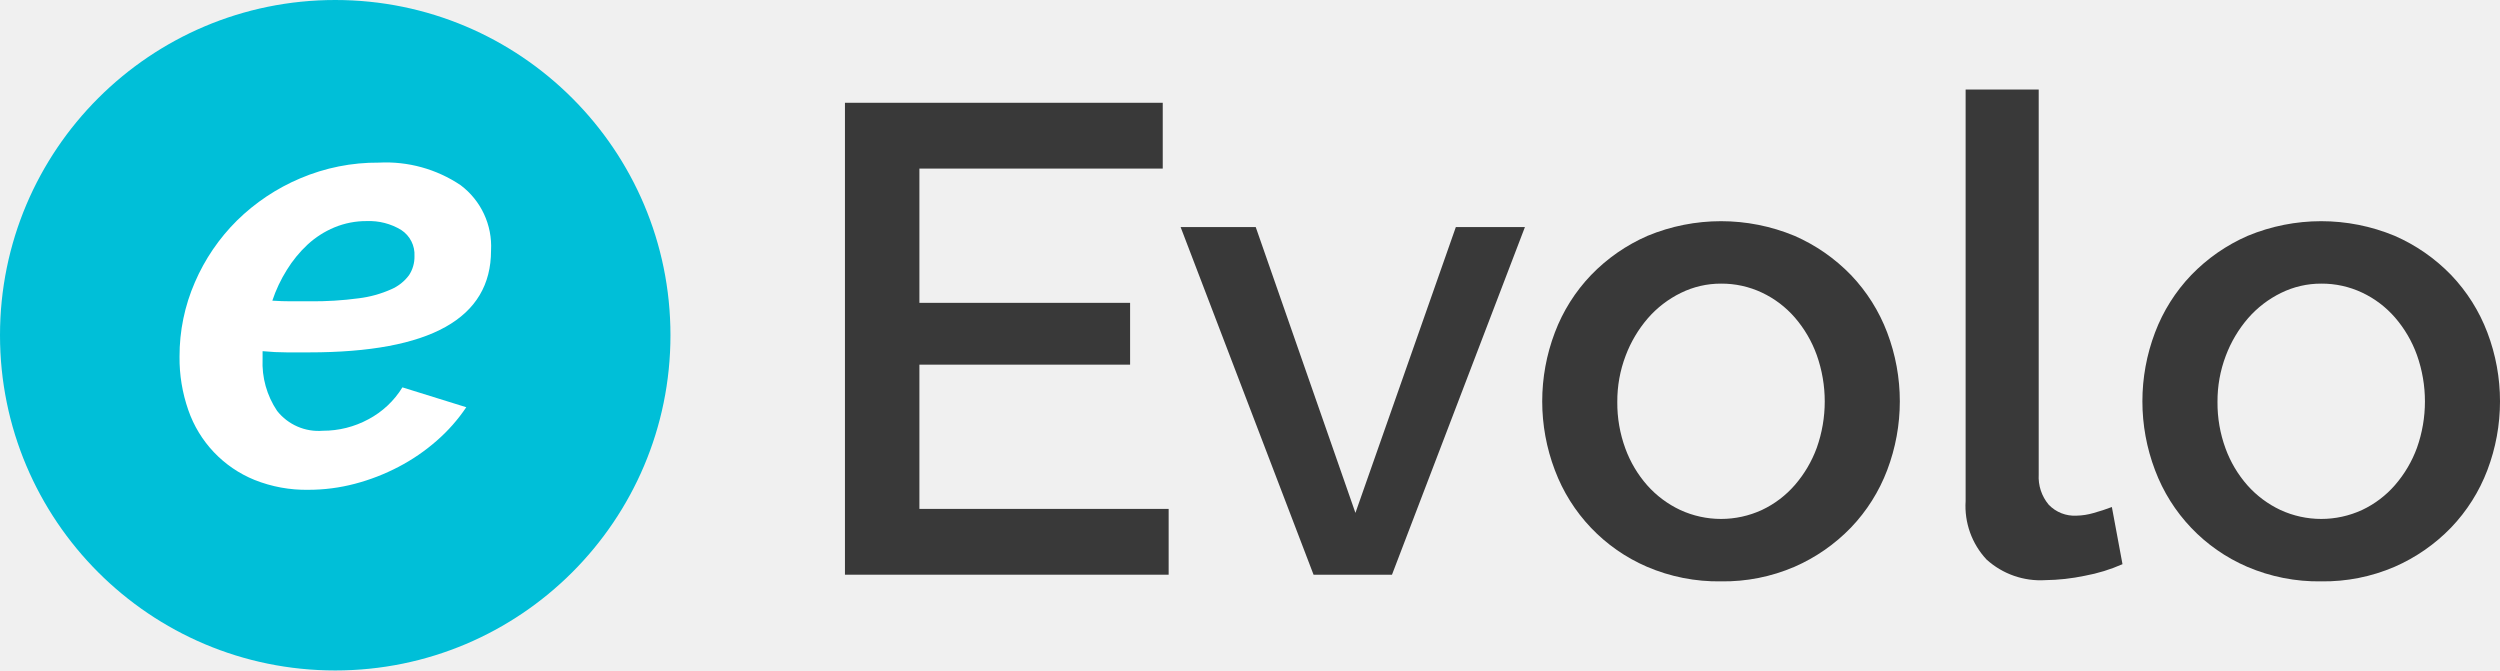
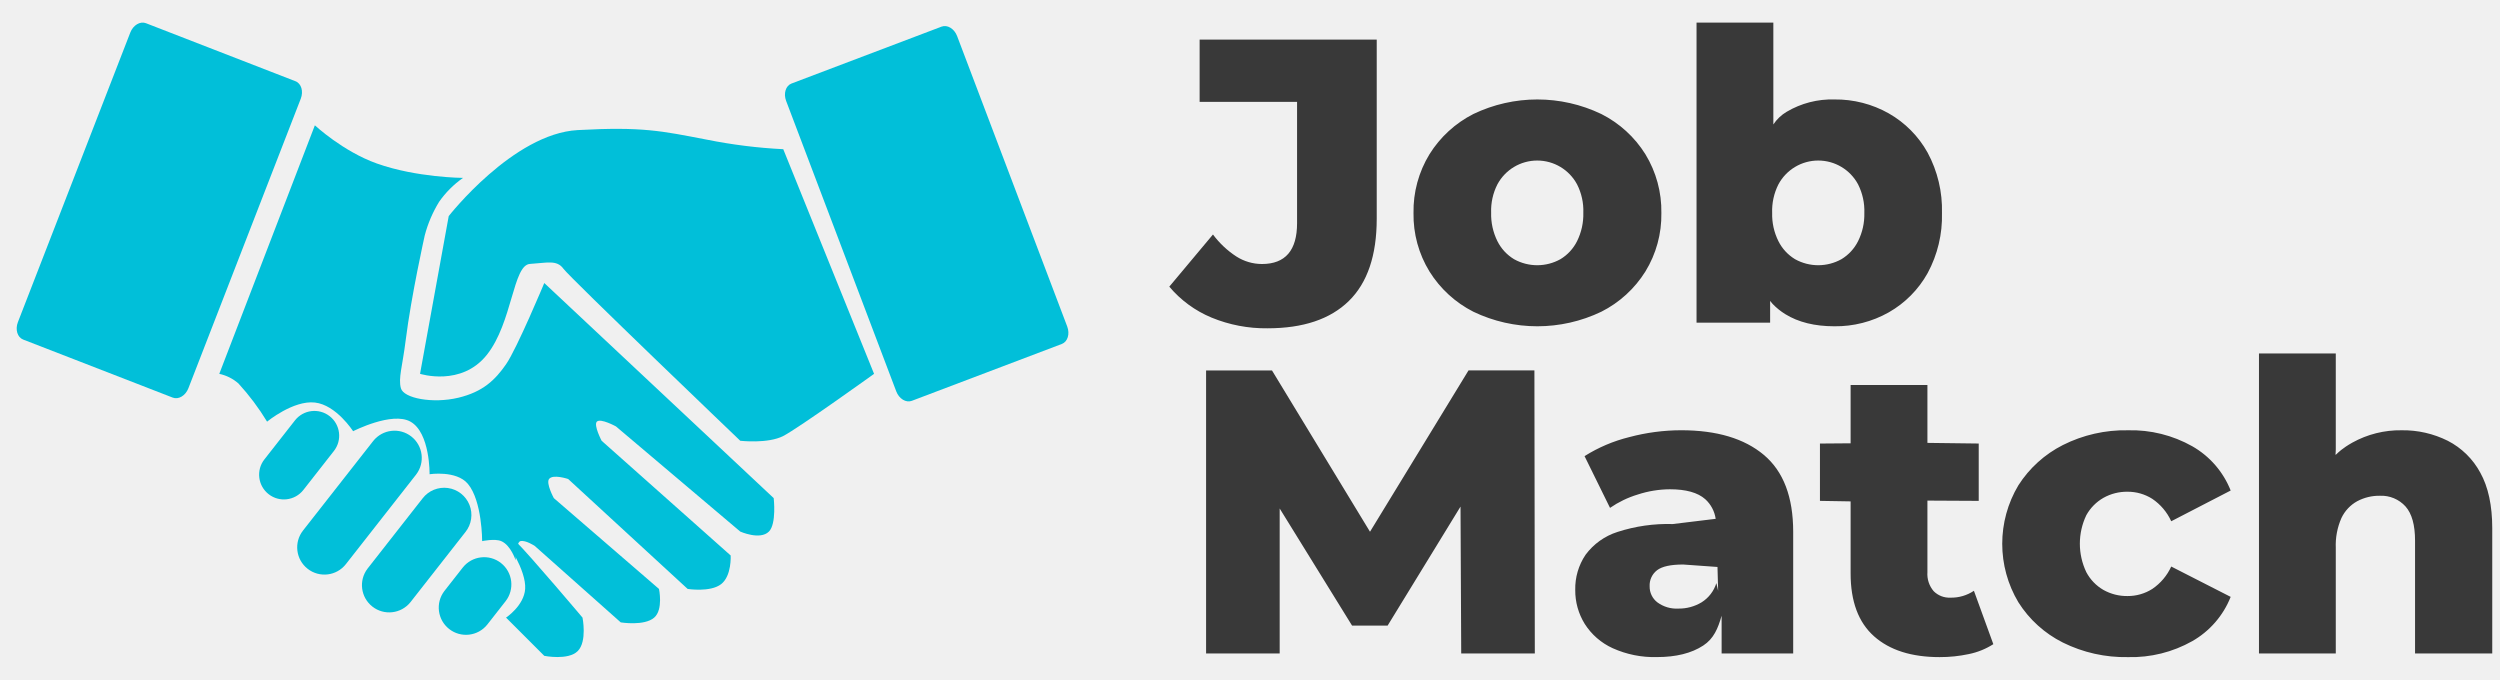
- <svg xmlns="http://www.w3.org/2000/svg" id="Layer_3" data-name="Layer 3" viewBox="0 0 155.237 41.632">
+ <svg xmlns="http://www.w3.org/2000/svg" width="1000.001" height="271.89" viewBox="0 0 651 177">
  <defs>
-     <style>.cls-1{fill:#00bfd8;}.cls-2{fill:#fff;}.cls-3{fill:#393939;}</style>
+     <style>
+       .cls-1 {
+         fill: #393939;
+       }
+ 
+       .cls-1, .cls-2 {
+         fill-rule: evenodd;
+       }
+ 
+       .cls-2 {
+         fill: #01bfd9;
+       }
+     </style>
  </defs>
-   <circle class="cls-1" cx="20.816" cy="20.816" r="20.816" />
-   <path class="cls-2" d="M19.155,30.414a8.617,8.617,0,0,1-3.349-.613,7.227,7.227,0,0,1-4.115-4.341,9.744,9.744,0,0,1-.543-3.311,11.439,11.439,0,0,1,.954-4.622,12.191,12.191,0,0,1,2.615-3.835,12.607,12.607,0,0,1,3.928-2.619,12.233,12.233,0,0,1,4.886-.975,8.317,8.317,0,0,1,5.07,1.4,4.747,4.747,0,0,1,1.89,4.059q0,6.324-11.3,6.324H17.805q-0.711,0-1.5-.075v0.487a5.34,5.34,0,0,0,.9,3.219,3.276,3.276,0,0,0,2.844,1.235,5.9,5.9,0,0,0,2.825-.711,5.493,5.493,0,0,0,2.114-1.983l3.966,1.234a10.587,10.587,0,0,1-1.833,2.077,11.972,11.972,0,0,1-2.376,1.627,12.926,12.926,0,0,1-2.714,1.051A11.3,11.3,0,0,1,19.155,30.414Zm3.629-16.686a5.165,5.165,0,0,0-2.02.392A5.682,5.682,0,0,0,19.1,15.186a7.625,7.625,0,0,0-1.29,1.576,8.924,8.924,0,0,0-.9,1.908c0.4,0.026.788,0.039,1.16,0.039h1.16a21.126,21.126,0,0,0,3.049-.187A7.047,7.047,0,0,0,24.3,17.96a2.714,2.714,0,0,0,1.1-.875,2.073,2.073,0,0,0,.337-1.178,1.821,1.821,0,0,0-.823-1.627,3.815,3.815,0,0,0-2.139-.551h0Z" />
-   <path class="cls-3" d="M72.567,31.6v4.086h-20.1V6.382H72.2v4.086H57.09v8.337H70.173v3.838H57.09V31.6H72.567Z" />
-   <path class="cls-3" d="M81.565,35.686L73.31,14.1h4.664l6.191,17.748L90.4,14.1H94.69L86.435,35.686h-4.87Z" />
-   <path class="cls-3" d="M106.865,36.1a11.227,11.227,0,0,1-4.6-.908,10.575,10.575,0,0,1-5.717-6,12.028,12.028,0,0,1,0-8.544,10.55,10.55,0,0,1,2.25-3.57,10.978,10.978,0,0,1,3.508-2.435,11.9,11.9,0,0,1,9.121,0,10.993,10.993,0,0,1,3.509,2.435,10.593,10.593,0,0,1,2.249,3.57,12.028,12.028,0,0,1,0,8.544,10.591,10.591,0,0,1-2.251,3.569,10.986,10.986,0,0,1-3.509,2.436A11.123,11.123,0,0,1,106.865,36.1ZM100.426,24.96a8.162,8.162,0,0,0,.5,2.889,7.171,7.171,0,0,0,1.362,2.291,6.367,6.367,0,0,0,2.043,1.526,6.055,6.055,0,0,0,5.076,0,6.214,6.214,0,0,0,2.043-1.548,7.42,7.42,0,0,0,1.362-2.311,8.617,8.617,0,0,0,0-5.758,7.39,7.39,0,0,0-1.362-2.332,6.226,6.226,0,0,0-2.043-1.547,5.851,5.851,0,0,0-2.538-.558,5.589,5.589,0,0,0-2.5.578,6.5,6.5,0,0,0-2.044,1.57,7.715,7.715,0,0,0-1.383,2.332A7.932,7.932,0,0,0,100.426,24.96Z" />
-   <path class="cls-3" d="M122.053,5.56h4.54v23.9a2.685,2.685,0,0,0,.619,1.878,2.222,2.222,0,0,0,1.733.682A4.052,4.052,0,0,0,130,31.855q0.6-.166,1.136-0.372l0.66,3.55a10.547,10.547,0,0,1-2.353.722,12.76,12.76,0,0,1-2.436.269,4.981,4.981,0,0,1-3.652-1.279,4.864,4.864,0,0,1-1.3-3.632V5.56h0Z" />
-   <path class="cls-3" d="M144.133,36.1a11.227,11.227,0,0,1-4.6-.908,10.575,10.575,0,0,1-5.717-6,12.028,12.028,0,0,1,0-8.544,10.55,10.55,0,0,1,2.25-3.57,10.978,10.978,0,0,1,3.508-2.435,11.9,11.9,0,0,1,9.121,0,10.993,10.993,0,0,1,3.509,2.435,10.593,10.593,0,0,1,2.249,3.57,12.028,12.028,0,0,1,0,8.544A10.591,10.591,0,0,1,152.2,32.76a10.986,10.986,0,0,1-3.509,2.436A11.123,11.123,0,0,1,144.133,36.1ZM137.695,24.96a8.162,8.162,0,0,0,.5,2.889,7.171,7.171,0,0,0,1.362,2.291,6.367,6.367,0,0,0,2.043,1.526,6.055,6.055,0,0,0,5.076,0,6.214,6.214,0,0,0,2.043-1.548,7.42,7.42,0,0,0,1.362-2.311,8.617,8.617,0,0,0,0-5.758,7.39,7.39,0,0,0-1.362-2.332,6.226,6.226,0,0,0-2.043-1.547,5.851,5.851,0,0,0-2.538-.558,5.589,5.589,0,0,0-2.5.578,6.5,6.5,0,0,0-2.045,1.57,7.715,7.715,0,0,0-1.383,2.332A7.932,7.932,0,0,0,137.695,24.96Z" />
+   <path id="Job_Match" data-name="Job Match" class="cls-1" d="M628.879,170.161V140.786q0-6.1-2.475-8.9a8.491,8.491,0,0,0-6.686-2.79,12.2,12.2,0,0,0-5.9,1.421,9.747,9.747,0,0,0-4.106,4.369,17.5,17.5,0,0,0-1.474,7.792v27.48h-20V92.037h20v24.937c0,2.758-.976,1.27,4.317-1.721a25.664,25.664,0,0,1,12.845-3.211,26.056,26.056,0,0,1,12,2.737,19.964,19.964,0,0,1,8.476,8.318q3.1,5.581,3.106,14.425v32.639h-20.11Zm-81.126-16.53a12.491,12.491,0,0,0,6.265,1.579,11.886,11.886,0,0,0,6.423-1.842,14.046,14.046,0,0,0,4.948-5.844l15.478,7.9a23.027,23.027,0,0,1-10,11.529,32.36,32.36,0,0,1-16.741,4.159,36.553,36.553,0,0,1-16.951-3.79,29.094,29.094,0,0,1-11.582-10.477,29.679,29.679,0,0,1,0-30.481,29.634,29.634,0,0,1,11.582-10.476,36.128,36.128,0,0,1,16.951-3.843,32.38,32.38,0,0,1,16.741,4.159,23.035,23.035,0,0,1,10,11.529l-15.478,8a14.065,14.065,0,0,0-4.948-5.844,11.9,11.9,0,0,0-6.423-1.842,12.491,12.491,0,0,0-6.265,1.579,11.8,11.8,0,0,0-4.474,4.527,17.192,17.192,0,0,0,0,14.846A11.608,11.608,0,0,0,547.753,153.631Zm-44.221.316a5.8,5.8,0,0,0,4.369,1.684,10.592,10.592,0,0,0,6.107-1.789l5.054,13.9a18.816,18.816,0,0,1-6.37,2.579,35.824,35.824,0,0,1-7.633.79q-10.953,0-17.057-5.422T481.9,149.314V130.562l-7.986-.135V115.5l7.986-.065V100.249h20v15.078l13.359,0.168v14.932l-13.359-.071V149A6.834,6.834,0,0,0,503.532,153.947ZM491.844,81.331a28.087,28.087,0,0,1-14.162,3.633q-7.686,0-12.792-3.159a16.872,16.872,0,0,1-3.3-2.666,6.75,6.75,0,0,1-.649-0.784v5.661H441.779V5.891h20V32.407a10.61,10.61,0,0,1,3.474-3.3A23.051,23.051,0,0,1,477.682,25.9a28.087,28.087,0,0,1,14.162,3.632,26.683,26.683,0,0,1,10.108,10.213,31.392,31.392,0,0,1,3.737,15.741,31.161,31.161,0,0,1-3.737,15.635A26.672,26.672,0,0,1,491.844,81.331Zm-8-33.324a11.771,11.771,0,0,0-20.742,0,15.3,15.3,0,0,0-1.632,7.476A15.507,15.507,0,0,0,463.1,62.8a11.424,11.424,0,0,0,4.317,4.685,12.392,12.392,0,0,0,12.108,0,11.438,11.438,0,0,0,4.317-4.685,15.531,15.531,0,0,0,1.632-7.318A15.325,15.325,0,0,0,483.842,48.007Zm-24.531,70.457q7.633,6.424,7.634,20v31.692H448.309v-9.827c-0.957,3.354-2.055,5.982-4.791,7.774q-4.579,3-12.056,3a26.294,26.294,0,0,1-11.529-2.316,16.914,16.914,0,0,1-7.265-6.318,16.478,16.478,0,0,1-2.474-8.844,15.741,15.741,0,0,1,2.685-9.16,16.613,16.613,0,0,1,8.318-5.949,42.539,42.539,0,0,1,14.372-2.053l11.194-1.36a8.534,8.534,0,0,0-2.719-5.116q-2.9-2.578-9.212-2.579a27.31,27.31,0,0,0-8.371,1.369,26.036,26.036,0,0,0-7.212,3.474l-6.633-13.477a39.678,39.678,0,0,1,11.634-4.948,52.911,52.911,0,0,1,13.53-1.79Q451.678,112.042,459.311,118.464Zm-12.08,29.173L438.306,147q-4.844,0-6.791,1.474a4.965,4.965,0,0,0-1.948,4.211,5.13,5.13,0,0,0,2,4.159,8.406,8.406,0,0,0,5.475,1.632,11.417,11.417,0,0,0,6.054-1.632,9.036,9.036,0,0,0,3.843-5l0.466,2ZM416.985,81.173a38.516,38.516,0,0,1-33.324,0A28.887,28.887,0,0,1,372.237,70.7a28.193,28.193,0,0,1-4.159-15.214,28.392,28.392,0,0,1,4.159-15.32,28.9,28.9,0,0,1,11.424-10.476,38.517,38.517,0,0,1,33.324,0,28.824,28.824,0,0,1,11.476,10.476,28.409,28.409,0,0,1,4.159,15.32A28.21,28.21,0,0,1,428.461,70.7,28.813,28.813,0,0,1,416.985,81.173Zm-6.318-33.166a11.771,11.771,0,0,0-20.742,0,15.056,15.056,0,0,0-1.632,7.37,15.747,15.747,0,0,0,1.632,7.423,11.431,11.431,0,0,0,4.317,4.685,12.392,12.392,0,0,0,12.108,0,11.438,11.438,0,0,0,4.317-4.685,15.759,15.759,0,0,0,1.632-7.423A15.067,15.067,0,0,0,410.667,48.007Zm-80.6,37.483a37,37,0,0,1-14.582-2.79,28.793,28.793,0,0,1-11-8.055l11.371-13.582a23.664,23.664,0,0,0,6.107,5.738,12.438,12.438,0,0,0,6.633,1.948q9.16,0,9.16-10.634V26.528H312.381V10.313H358.5V56.956q0,14.32-7.265,21.426T330.069,85.49Zm26.681,52.977L382.4,96.459H399.56l0.105,73.7H380.5l-0.181-38.244L361.34,162.9h-9.265l-18.847-30.491v37.756H314.065v-73.7h17.162Z" />
+   <path id="Rounded_Rectangle_2" data-name="Rounded Rectangle 2" class="cls-2" d="M78.9,138.156l18.3-23.344a7.093,7.093,0,0,1,11.165,8.75l-18.3,23.344A7.092,7.092,0,1,1,78.9,138.156Z" />
+   <path id="Rounded_Rectangle_3" data-name="Rounded Rectangle 3" class="cls-2" d="M68.848,119.627L76.8,109.478a6.447,6.447,0,1,1,10.15,7.954L79,127.582A6.448,6.448,0,0,1,68.848,119.627Z" />
+   <path id="Rounded_Rectangle_4" data-name="Rounded Rectangle 4" class="cls-2" d="M95.717,148.058l14.318-18.269a7.093,7.093,0,1,1,11.165,8.75l-14.318,18.269A7.093,7.093,0,0,1,95.717,148.058Z" />
+   <path id="Rounded_Rectangle_5" data-name="Rounded Rectangle 5" class="cls-2" d="M115.714,153.9l4.773-6.09a7.092,7.092,0,1,1,11.164,8.75l-4.772,6.09A7.093,7.093,0,0,1,115.714,153.9Z" />
+   <path class="cls-2" d="M131.774,160.825l9.956,9.957s6.219,1.249,8.713-1.244,1.244-8.713,1.244-8.713-13.47-15.958-17.424-19.913c-0.67-.67-2.489,0-2.489,0s5.307,7.508,4.978,12.446C136.461,157.718,131.774,160.825,131.774,160.825Z" />
+   <path class="cls-2" d="M81.99,32.633s7.326,6.815,16.18,9.957c10.324,3.663,22.4,3.734,22.4,3.734a25.313,25.313,0,0,0-6.223,6.223,32.521,32.521,0,0,0-3.733,8.712s-3.516,15.677-4.979,27.381c-0.855,6.839-1.949,9.8-1.244,12.446s8.316,4.065,14.935,2.489c6.447-1.535,9.626-4.658,12.446-8.712S141.73,73.7,141.73,73.7l59.741,56.007s0.777,6.69-1.245,8.712c-2.314,2.314-7.467,0-7.467,0L160.4,111.042s-4.013-2.21-4.978-1.245c-0.9.9,1.244,4.979,1.244,4.979l33.6,29.87s0.311,5.29-2.489,7.467-8.712,1.245-8.712,1.245l-31.115-28.626s-3.972-1.341-4.978,0c-0.847,1.13,1.245,4.979,1.245,4.979L171.6,153.358s1.161,5.362-1.245,7.467c-2.567,2.246-8.712,1.245-8.712,1.245l-22.4-19.913s-2.386-1.582-3.734-1.245c-1.12.28-1.244,4.978-1.244,4.978s-1.229-3.9-3.734-4.978c-1.684-.722-4.978,0-4.978,0s0.022-10.5-3.734-14.935c-3-3.551-9.957-2.489-9.957-2.489s0.171-10.8-4.978-13.691c-4.8-2.7-14.935,2.49-14.935,2.49s-4.389-6.849-9.957-7.468c-5.633-.626-12.446,4.978-12.446,4.978a63.415,63.415,0,0,0-7.468-9.956A11.108,11.108,0,0,0,57.1,97.351Z" />
+   <path id="Rounded_Rectangle_1" data-name="Rounded Rectangle 1" class="cls-2" d="M38,6.04L76.955,21.158c1.5,0.583,2.113,2.613,1.367,4.536L49.053,101.112c-0.746,1.922-2.568,3.008-4.069,2.426L6.029,88.42c-1.5-.583-2.113-2.613-1.367-4.536L33.931,8.466C34.677,6.544,36.5,5.458,38,6.04Z" />
+   <path id="Rounded_Rectangle_1_copy" data-name="Rounded Rectangle 1 copy" class="cls-2" d="M206.11,21.749L245.183,6.936c1.5-.571,3.318.53,4.049,2.458L277.91,85.039c0.731,1.928.1,3.954-1.4,4.525l-39.073,14.813c-1.506.571-3.319-.529-4.05-2.458L204.707,26.274C203.976,24.346,204.6,22.32,206.11,21.749Z" />
+   <path class="cls-2" d="M227.607,97.351l-23.647-58.5a135.322,135.322,0,0,1-19.914-2.489c-11.832-2.278-16.784-3.405-33.6-2.489s-33.6,22.4-33.6,22.4l-7.468,41.071s10.773,3.433,17.424-4.978S133.559,69,138,68.726s6.995-1.127,8.712,1.245,46.05,44.805,46.05,44.805,7.176,0.831,11.2-1.245S227.607,97.351,227.607,97.351Z" />
</svg>
